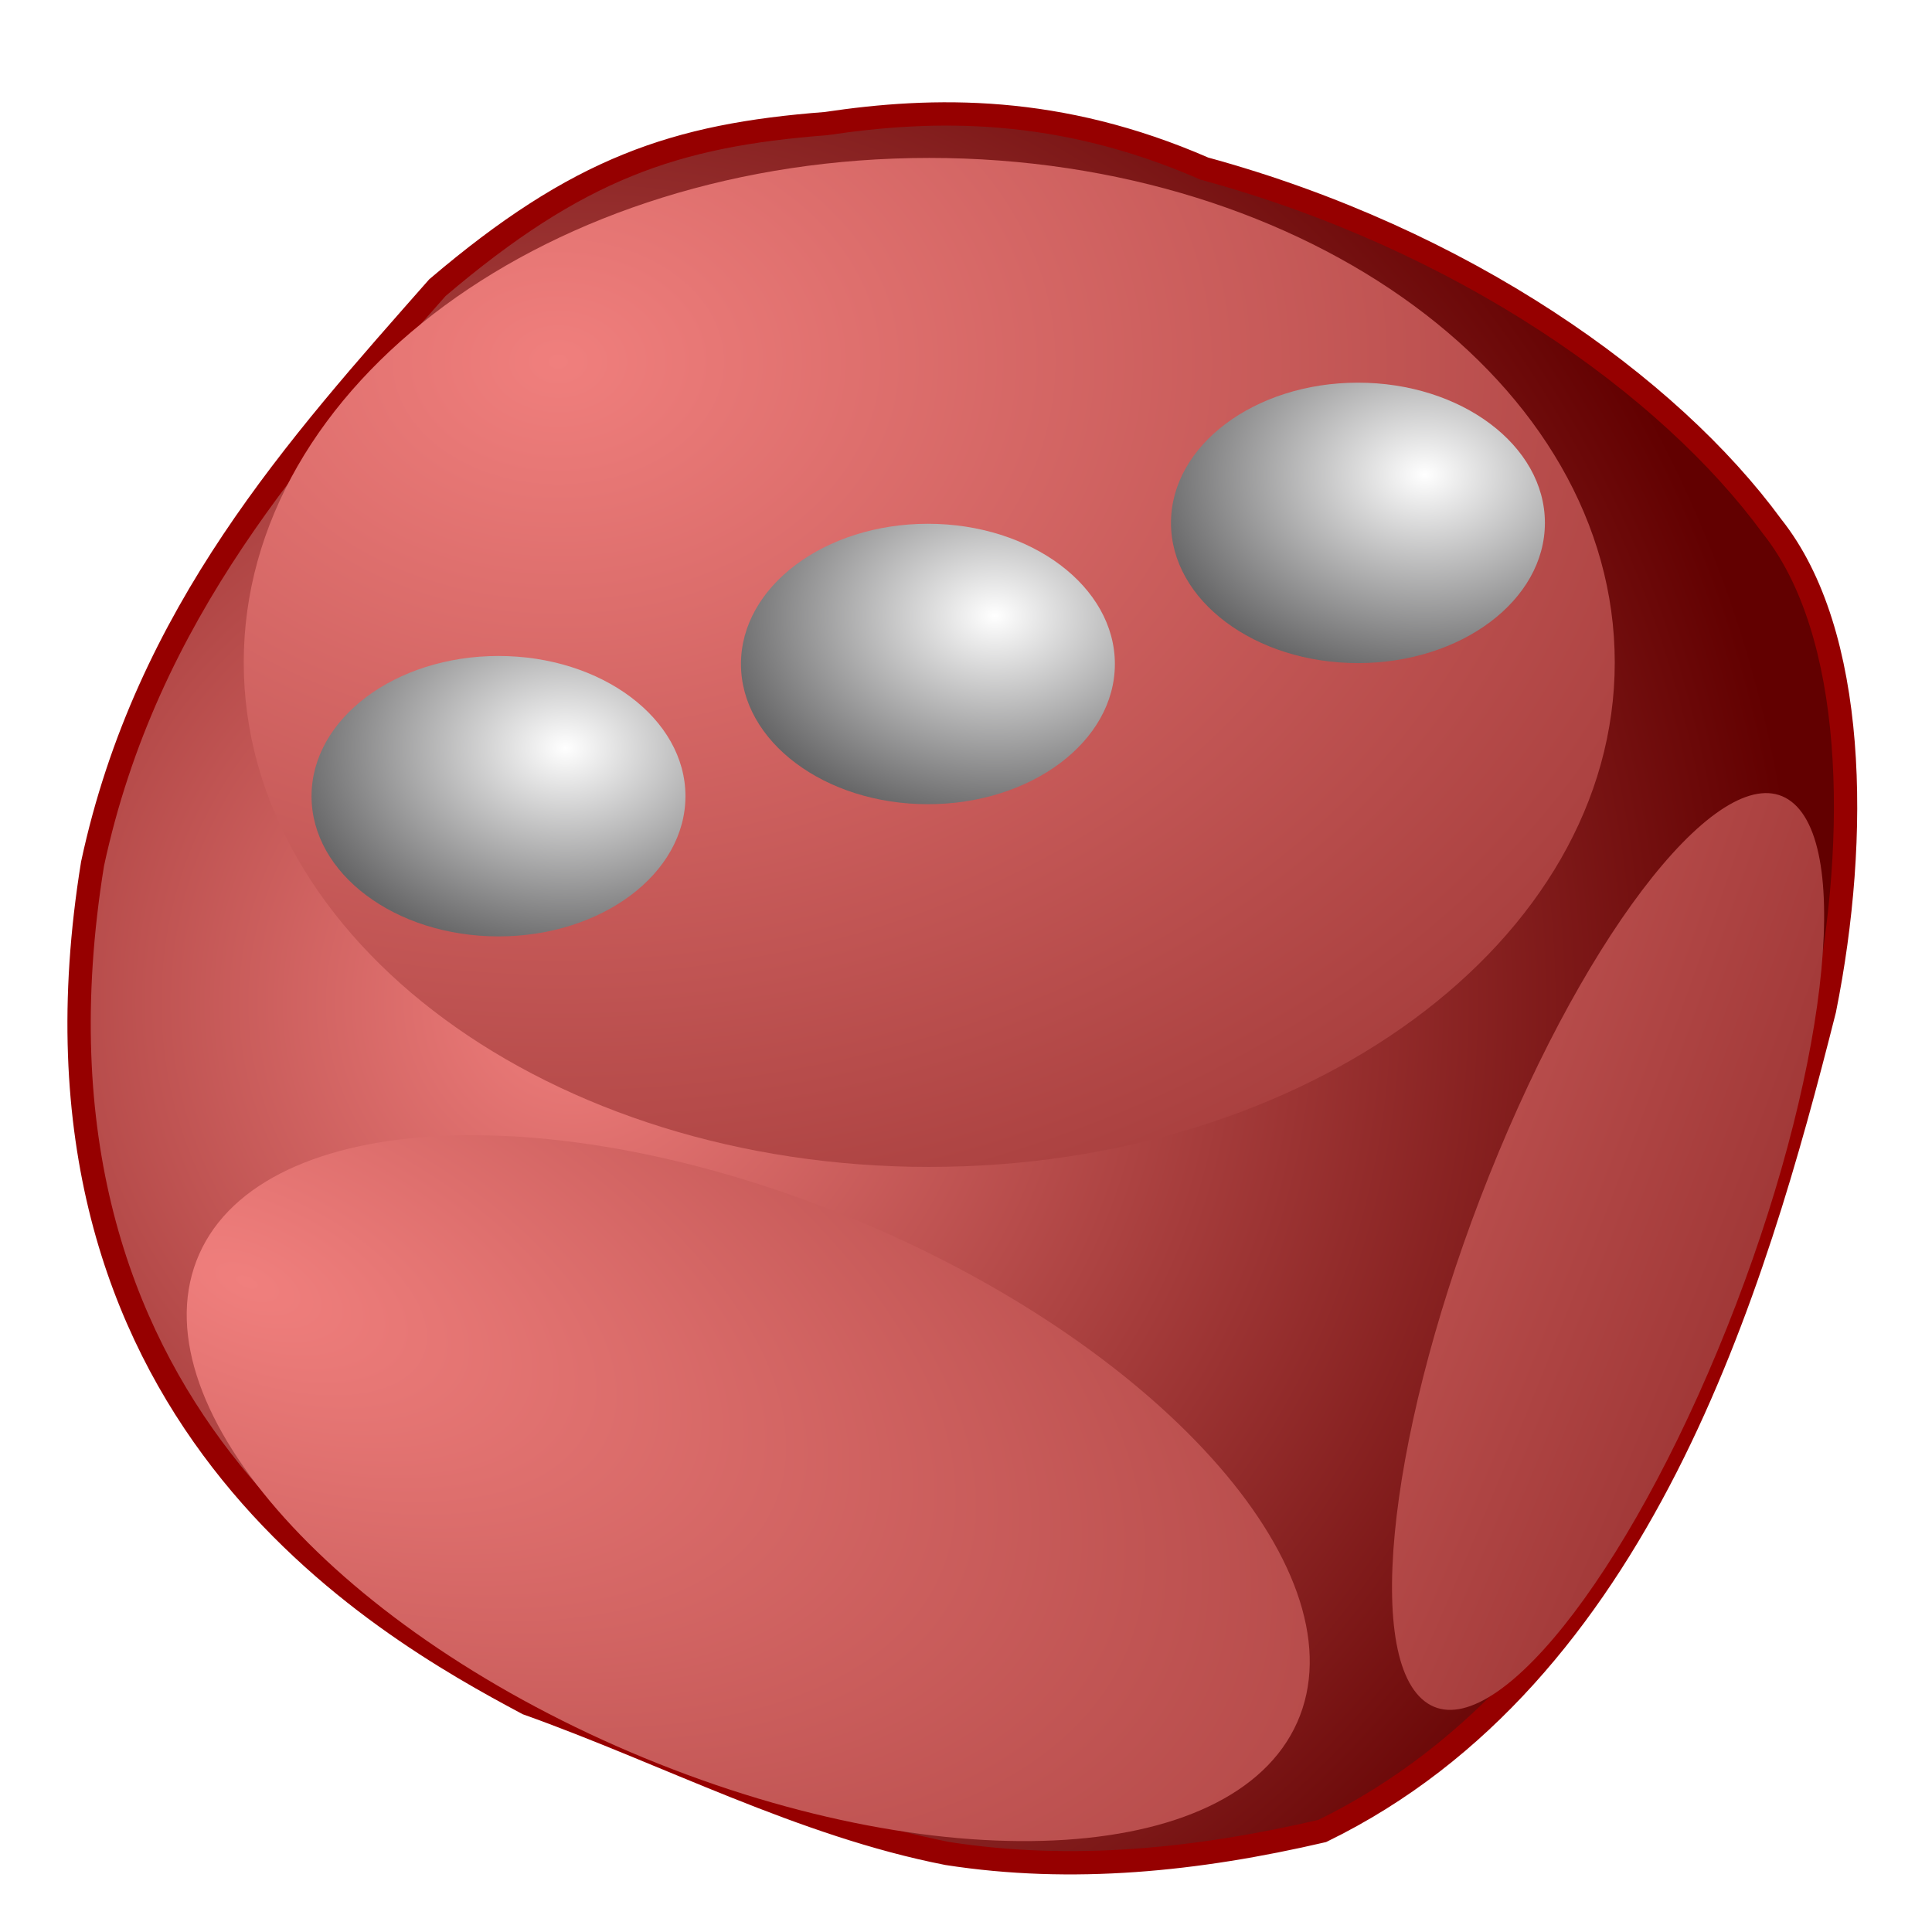
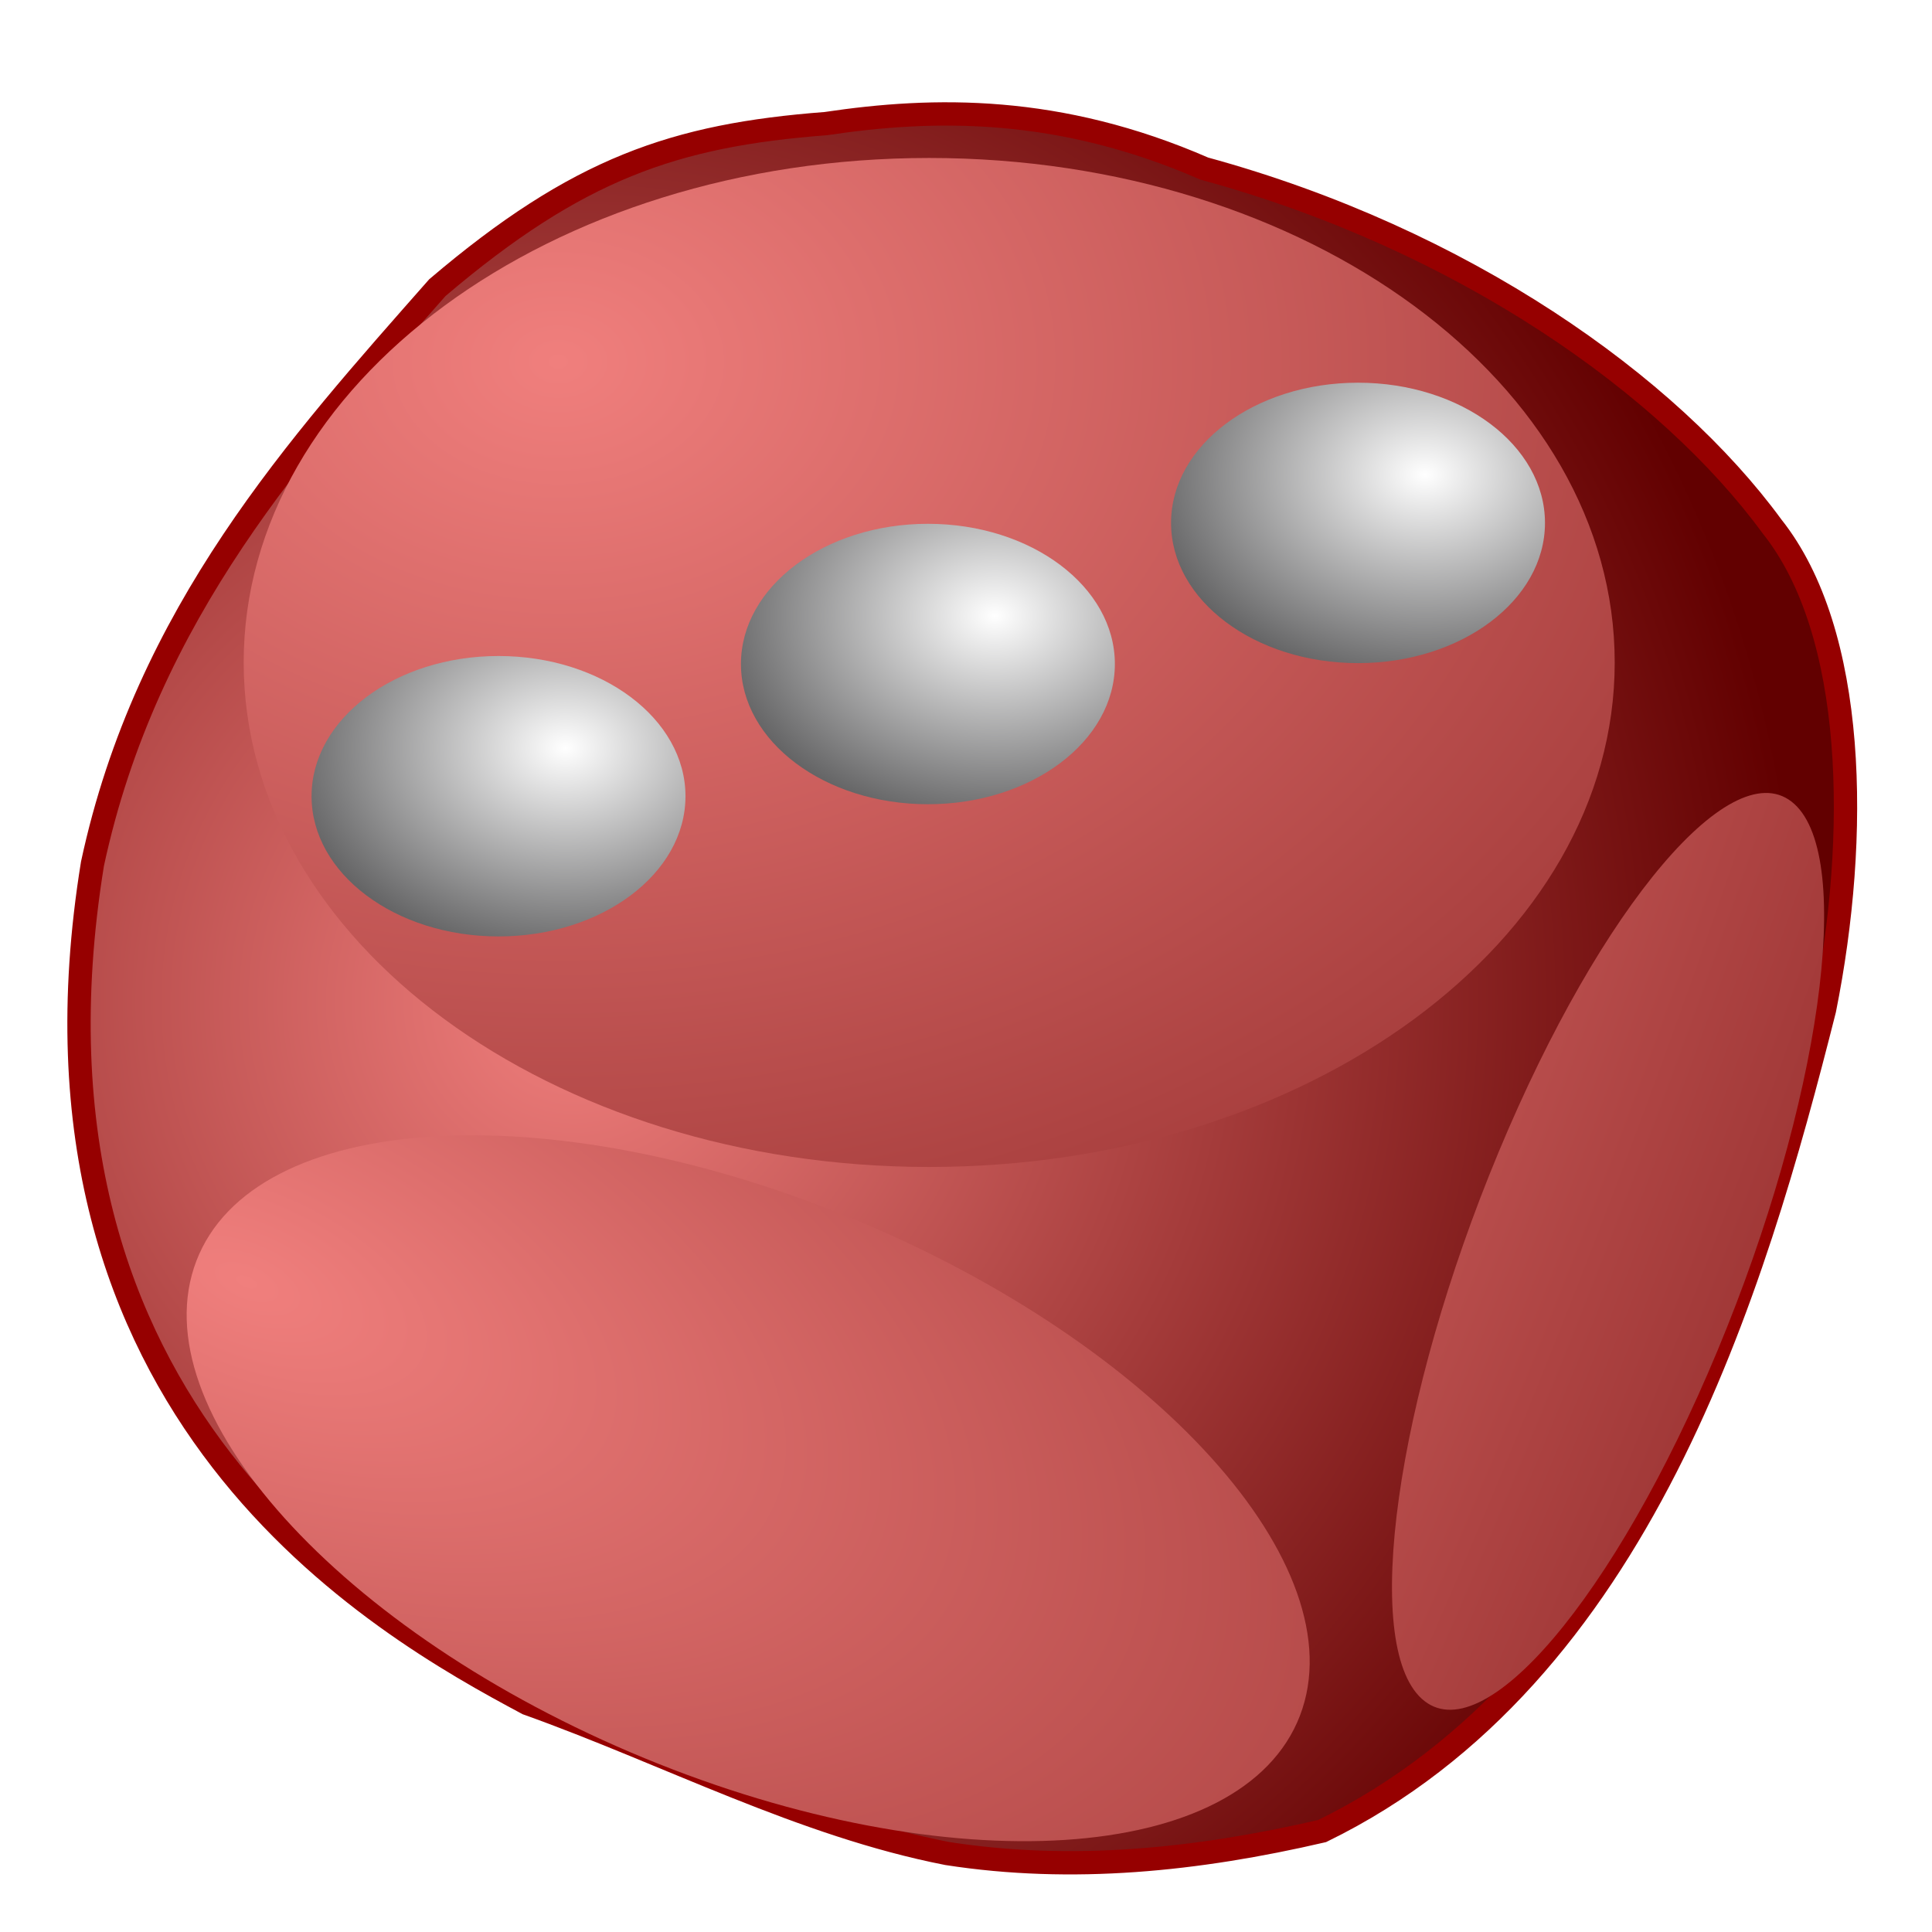
- <svg xmlns="http://www.w3.org/2000/svg" xmlns:xlink="http://www.w3.org/1999/xlink" version="1.0" x="0" y="0" width="80" height="80" id="svg559">
+ <svg xmlns="http://www.w3.org/2000/svg" xmlns:xlink="http://www.w3.org/1999/xlink" id="svg559" height="80" width="80" version="1.0" y="0" x="0">
  <defs id="defs561">
-     <linearGradient id="linearGradient579">
-       <stop style="stop-color:#ffffff;stop-opacity:1;" offset="0" id="stop580" />
-       <stop style="stop-color:#656566;stop-opacity:1;" offset="1" id="stop581" />
+     <linearGradient id="linearGradient564">
+       <stop id="stop565" stop-color="#f07f7d" offset="0" />
+       <stop id="stop566" stop-color="#620000" offset="1" />
    </linearGradient>
-     <linearGradient id="linearGradient564">
-       <stop style="stop-color:#f07f7d;stop-opacity:1;" offset="0" id="stop565" />
-       <stop style="stop-color:#620000;stop-opacity:1;" offset="1" id="stop566" />
-     </linearGradient>
-     <linearGradient x1="0.302" y1="0.617" x2="0.888" y2="0.602" id="linearGradient567" xlink:href="#linearGradient579" />
-     <radialGradient cx="0.277" cy="0.508" r="0.704" fx="0.277" fy="0.508" id="radialGradient568" xlink:href="#linearGradient564" />
-     <radialGradient cx="0.229" cy="0.203" r="1.809" fx="0.229" fy="0.203" id="radialGradient570" xlink:href="#linearGradient564" />
-     <radialGradient cx="4.327909e-2" cy="0.497" r="2.403" fx="4.327909e-2" fy="0.497" id="radialGradient572" xlink:href="#linearGradient564" />
-     <radialGradient cx="0.232" cy="-2.547" r="6.407" fx="0.232" fy="-2.547" id="radialGradient574" xlink:href="#linearGradient564" />
-     <radialGradient cx="0.678" cy="0.328" r="0.743" fx="0.678" fy="0.328" id="radialGradient582" xlink:href="#linearGradient579" />
+     <radialGradient id="radialGradient568" xlink:href="#linearGradient564" cy=".508" cx=".277" r=".704" />
+     <radialGradient id="radialGradient570" xlink:href="#linearGradient564" cy=".203" cx=".229" r="1.809" />
+     <radialGradient id="radialGradient572" xlink:href="#linearGradient564" cy=".497" cx=".043" r="2.404" />
+     <radialGradient id="radialGradient574" xlink:href="#linearGradient564" cy="-2.547" cx=".232" r="6.407" />
+     <radialGradient id="radialGradient582" cy=".328" cx=".678" r=".743">
+       <stop id="stop580" stop-color="#fff" offset="0" />
+       <stop id="stop581" stop-color="#656566" offset="1" />
+     </radialGradient>
  </defs>
  <g id="g1016">
-     <path d="M 360.472 51.125 C 344.277 52.365 333.859 55.916 318.819 68.71 C 303.89 85.658 287.618 103.557 281.841 130.484 C 272.27 189.413 312.799 212.153 328.466 220.519 C 343.472 225.878 357.9 233.548 373.484 236.597 C 386.882 238.681 400.28 237.3 413.678 234.185 C 447.808 217.544 459.984 176.062 467.539 146.134 C 471.273 127.553 470.988 105.713 461.911 94.309 C 450.865 79.211 428.842 63.536 401.042 55.948 C 385.435 49.141 372.06 49.392 360.472 51.125 z " transform="matrix(0.386209,0,0,0.386209,-105.017,-14.62676)" style="fill:url(#radialGradient568);stroke:#960000;stroke-width:2.5;" id="path572" />
-     <ellipse cx="138.644" cy="103.566" rx="65.146" ry="46.772" transform="matrix(0.435723,0,0,0.446636,-21.93232,-18.82671)" style="fill:url(#radialGradient570);fill-rule:evenodd;" id="path569" />
-     <ellipse cx="367.492" cy="182.075" rx="60.135" ry="28.397" transform="matrix(0.379942,0.156575,-0.151138,0.393608,-81.12441,-67.58463)" style="fill:url(#radialGradient572);fill-rule:evenodd;" id="path571" />
-     <ellipse cx="481.08" cy="188.757" rx="60.135" ry="21.715" transform="matrix(0.128262,-0.308075,0.208654,0.189377,-34.50172,164.2841)" style="fill:url(#radialGradient574);fill-rule:evenodd;" id="path573" />
-     <ellipse cx="374.173" cy="110.247" rx="16.704" ry="13.363" transform="matrix(0.463455,0,0,0.434484,-117.1827,-26.24901)" style="fill:url(#radialGradient582);fill-rule:evenodd;" id="path575" />
-     <ellipse cx="374.173" cy="110.247" rx="16.704" ry="13.363" transform="matrix(0.463455,0,0,0.434484,-152.7707,-14.93248)" style="fill:url(#radialGradient582);fill-rule:evenodd;" id="ellipse588" />
-     <ellipse cx="374.173" cy="110.247" rx="16.704" ry="13.363" transform="matrix(0.463455,0,0,0.434484,-134.989,-20.40632)" style="fill:url(#radialGradient582);fill-rule:evenodd;" id="ellipse602" />
+     <path id="path572" d="m360.47 51.125c-16.19 1.24-26.61 4.791-41.65 17.585-14.93 16.948-31.2 34.85-36.98 61.77-9.57 58.93 30.96 81.67 46.63 90.04 15 5.36 29.43 13.03 45.01 16.08 13.4 2.08 26.8 0.7 40.2-2.41 34.13-16.65 46.3-58.13 53.86-88.06 3.73-18.58 3.45-40.42-5.63-51.821-11.04-15.098-33.07-30.773-60.87-38.361-15.61-6.807-28.98-6.556-40.57-4.823z" transform="matrix(.38621 0 0 .38621 -105.02 -14.627)" stroke="#960000" stroke-width="2.5" fill="url(#radialGradient568)" />
+     <ellipse id="path569" fill-rule="evenodd" rx="65.146" ry="46.772" transform="matrix(.43572 0 0 .44664 -21.932 -18.827)" cy="103.57" cx="138.64" fill="url(#radialGradient570)" />
+     <ellipse id="path571" fill-rule="evenodd" rx="60.135" ry="28.397" transform="matrix(.37994 .15658 -.15114 .39361 -81.124 -67.585)" cy="182.08" cx="367.49" fill="url(#radialGradient572)" />
+     <ellipse id="path573" fill-rule="evenodd" rx="60.135" ry="21.715" transform="matrix(.12826 -.30808 .20865 .18938 -34.502 164.28)" cy="188.76" cx="481.08" fill="url(#radialGradient574)" />
+     <ellipse id="path575" fill-rule="evenodd" rx="16.704" ry="13.363" transform="matrix(.46346 0 0 .43448 -117.18 -26.249)" cy="110.25" cx="374.17" fill="url(#radialGradient582)" />
+     <ellipse id="ellipse588" fill-rule="evenodd" rx="16.704" ry="13.363" transform="matrix(.46346 0 0 .43448 -152.77 -14.932)" cy="110.25" cx="374.17" fill="url(#radialGradient582)" />
+     <ellipse id="ellipse602" fill-rule="evenodd" rx="16.704" ry="13.363" transform="matrix(.46346 0 0 .43448 -134.99 -20.406)" cy="110.25" cx="374.17" fill="url(#radialGradient582)" />
  </g>
</svg>
